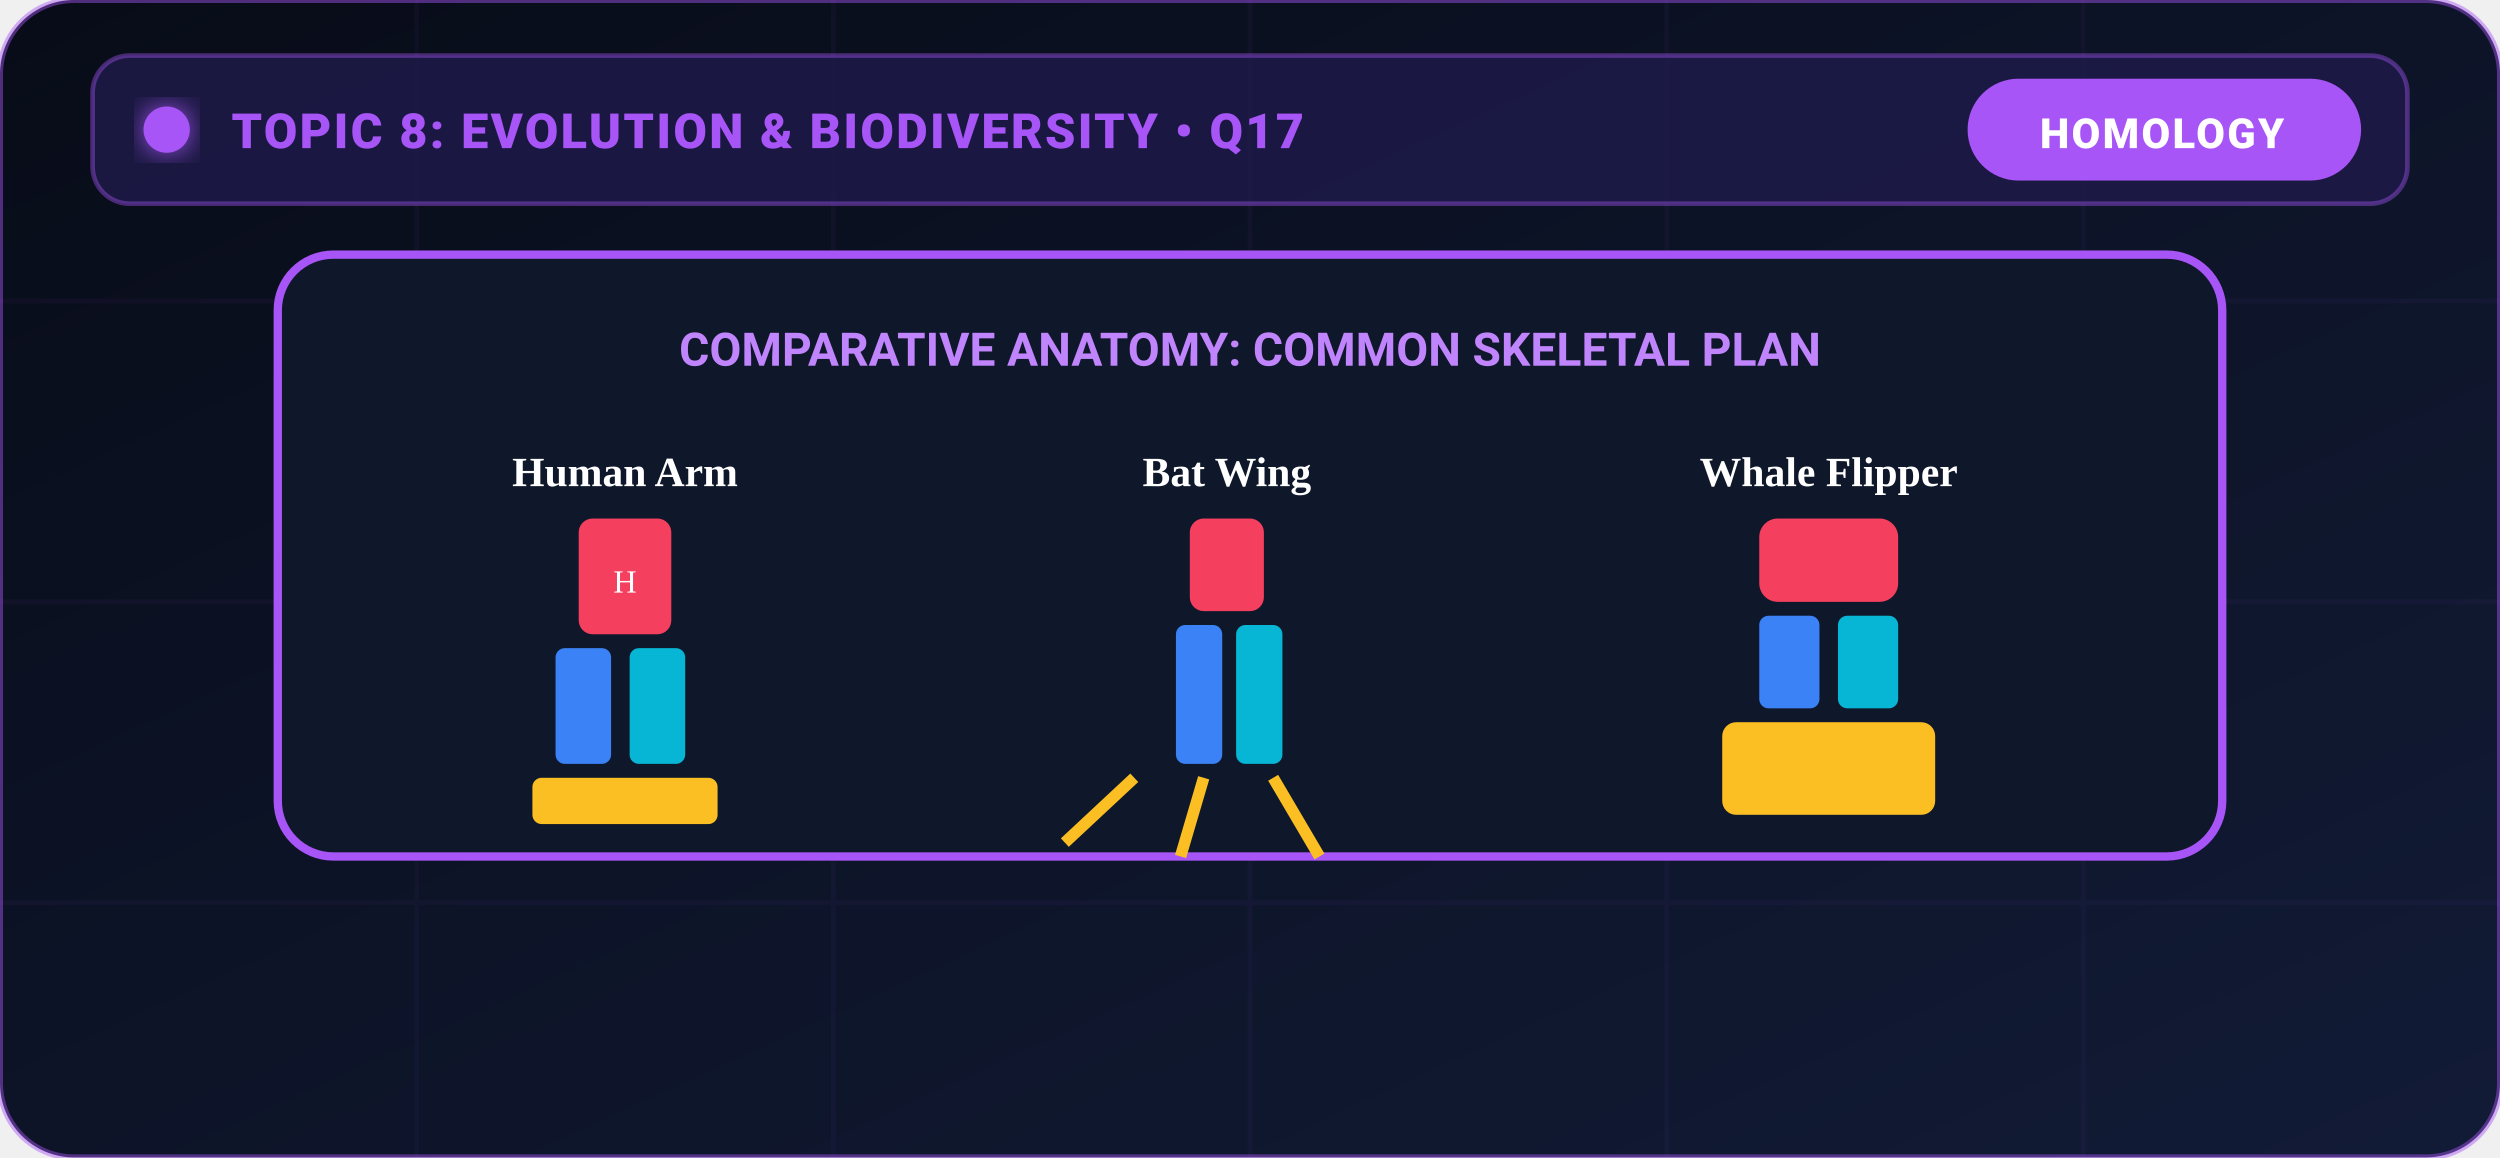
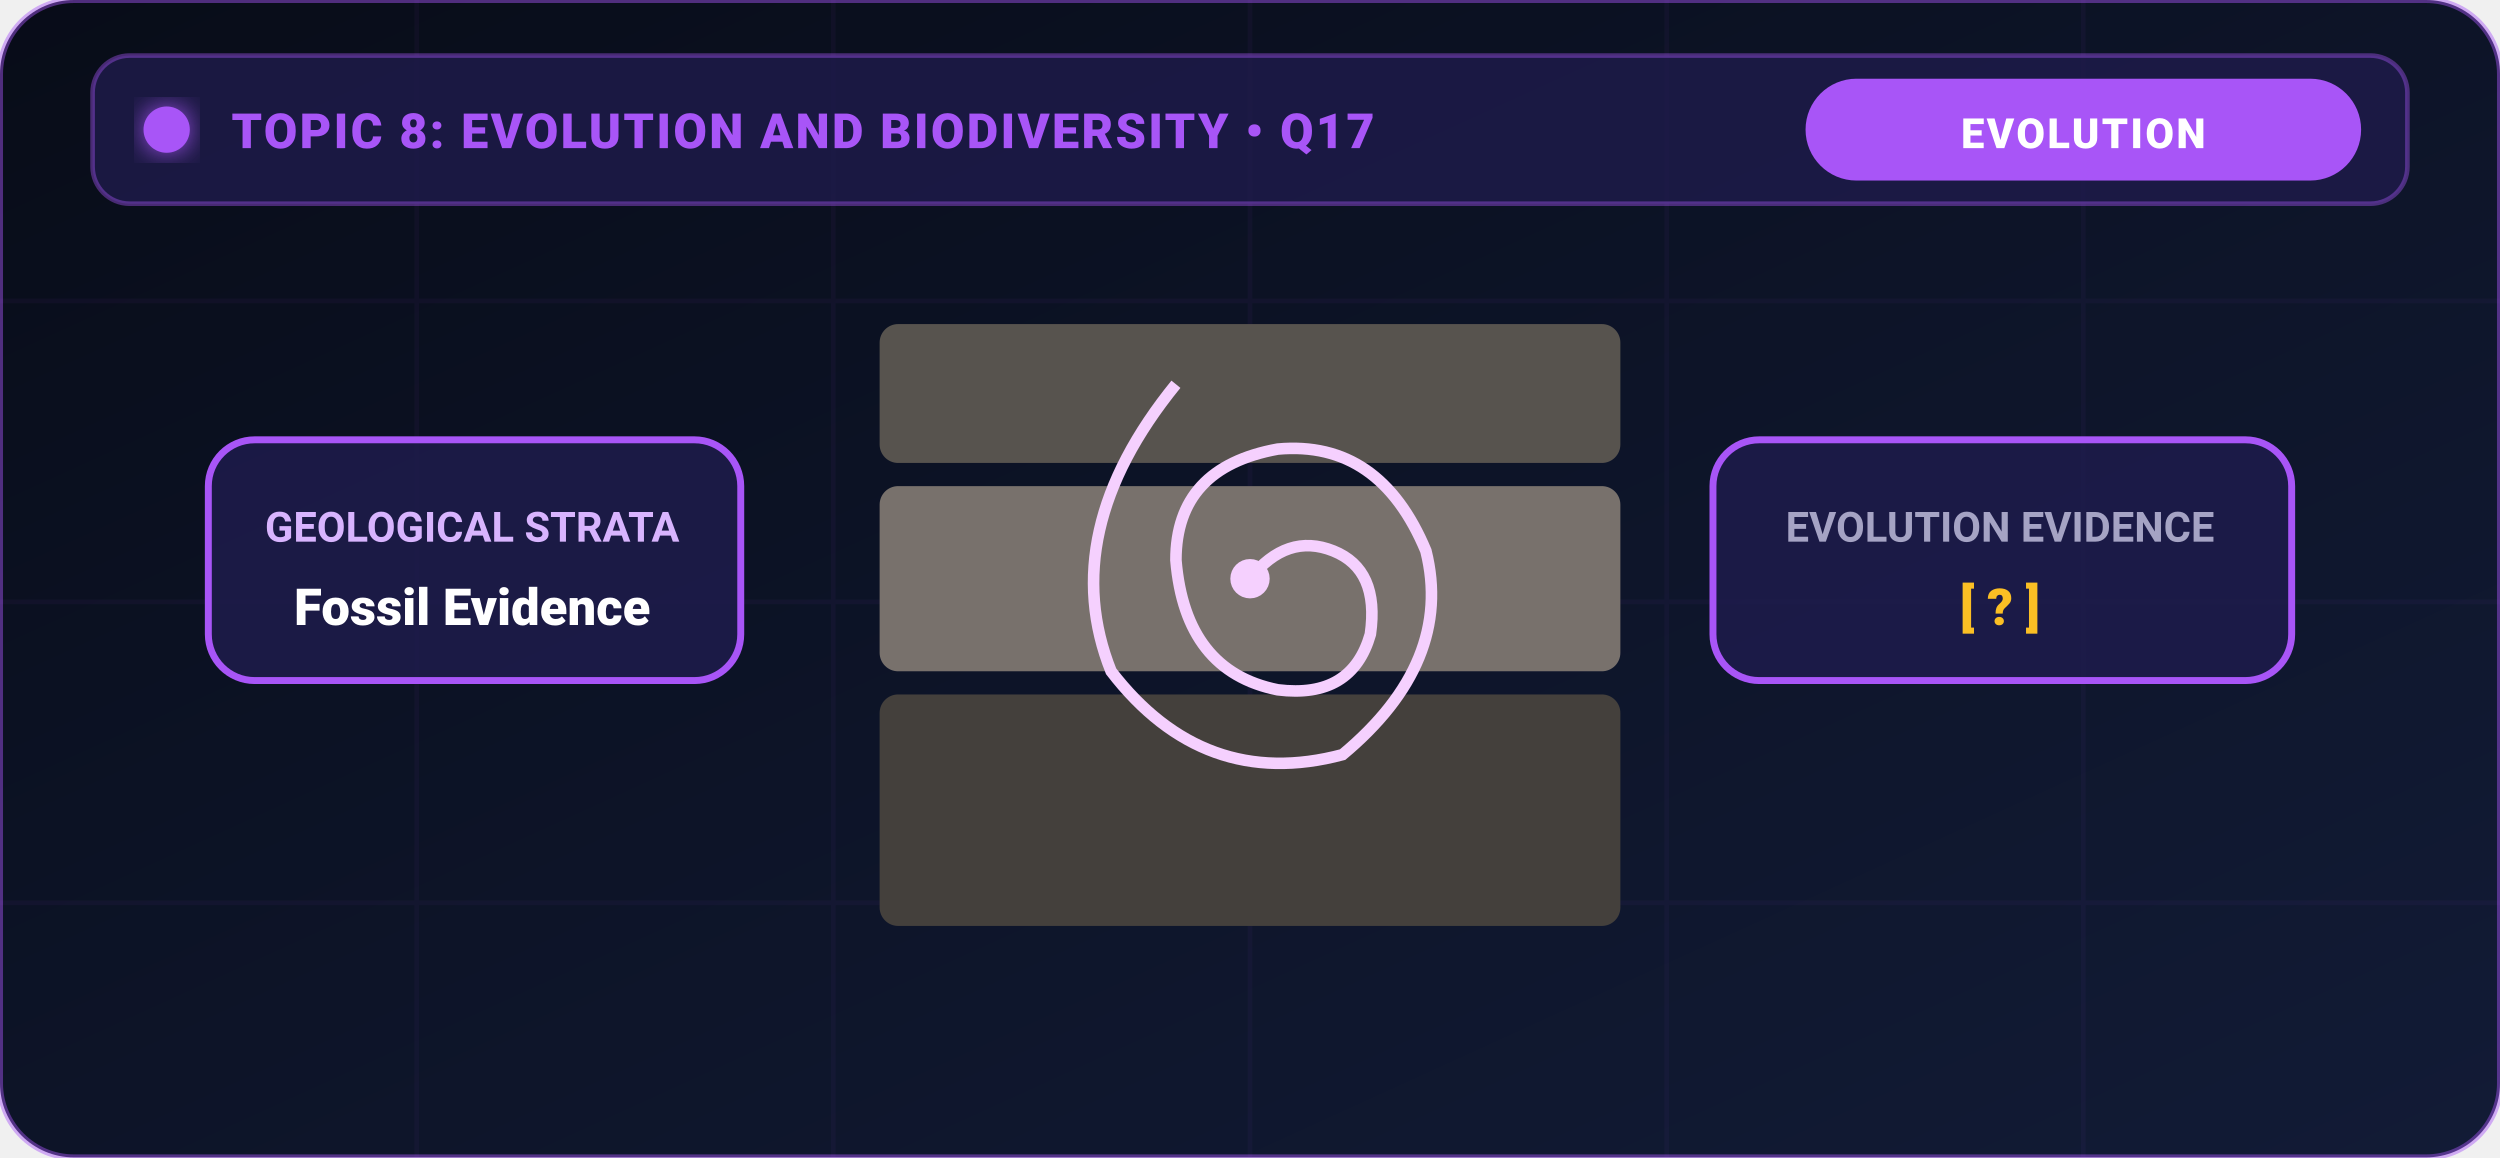
<svg xmlns="http://www.w3.org/2000/svg" viewBox="0 0 540 250" width="100%" height="100%">
  <defs>
    <linearGradient id="bg_t8_17" x1="0%" y1="0%" x2="100%" y2="100%">
      <stop offset="0%" stop-color="#080c18" />
      <stop offset="50%" stop-color="#0d1428" />
      <stop offset="100%" stop-color="#121b36" />
    </linearGradient>
    <filter id="glow_t8_17" x="-20%" y="-20%" width="140%" height="140%">
      <feGaussianBlur stdDeviation="3" result="blur" />
      <feComposite in="SourceGraphic" in2="blur" operator="over" />
    </filter>
  </defs>
  <rect width="540" height="250" rx="16" fill="url(#bg_t8_17)" stroke="#a855f7" stroke-width="1.3" stroke-opacity="0.45" />
  <g opacity="0.04" stroke="#a855f7" stroke-width="1">
    <line x1="90" y1="0" x2="90" y2="250" />
    <line x1="180" y1="0" x2="180" y2="250" />
    <line x1="270" y1="0" x2="270" y2="250" />
    <line x1="360" y1="0" x2="360" y2="250" />
    <line x1="450" y1="0" x2="450" y2="250" />
    <line x1="0" y1="65" x2="540" y2="65" />
    <line x1="0" y1="130" x2="540" y2="130" />
    <line x1="0" y1="195" x2="540" y2="195" />
  </g>
  <rect x="20" y="12" width="500" height="32" rx="8" fill="#1e1b4b" fill-opacity="0.8" stroke="#a855f7" stroke-width="1" stroke-opacity="0.4" />
  <circle cx="36" cy="28" r="5" fill="#a855f7" filter="url(#glow_t8_17)" />
-   <text x="50" y="32" fill="#a855f7" font-family="'Segoe UI', Roboto, sans-serif" font-size="10.5" font-weight="900" letter-spacing="0.5">TOPIC 8: EVOLUTION &amp; BIODIVERSITY • Q17</text>
-   <rect x="425" y="17" width="85" height="22" rx="11" fill="#a855f7" />
-   <text x="467" y="32" fill="#ffffff" font-family="'Segoe UI', Roboto, sans-serif" font-size="9" font-weight="900" text-anchor="middle" letter-spacing="0.5">HOMOLOGY</text>
-   <g transform="translate(60, 55)">
-     <rect x="0" y="0" width="420" height="130" rx="12" fill="#0f172a" stroke="#a855f7" stroke-width="1.8" />
-     <text x="210" y="24" fill="#c084fc" font-family="'Segoe UI', Roboto, sans-serif" font-size="10" font-weight="bold" text-anchor="middle">COMPARATIVE ANATOMY: COMMON SKELETAL PLAN</text>
-     <g transform="translate(30, 35)">
-       <text x="45" y="15" fill="#ffffff" font-size="9" font-weight="bold" text-anchor="middle">Human Arm</text>
-       <rect x="35" y="22" width="20" height="25" rx="3" fill="#f43f5e" />
-       <text x="45" y="38" fill="#ffffff" font-size="7" text-anchor="middle">H</text>
-       <rect x="30" y="50" width="12" height="25" rx="2" fill="#3b82f6" />
-       <rect x="46" y="50" width="12" height="25" rx="2" fill="#06b6d4" />
-       <rect x="25" y="78" width="40" height="10" rx="2" fill="#fbbf24" />
-     </g>
-     <g transform="translate(160, 35)">
-       <text x="45" y="15" fill="#ffffff" font-size="9" font-weight="bold" text-anchor="middle">Bat Wing</text>
-       <rect x="37" y="22" width="16" height="20" rx="3" fill="#f43f5e" />
-       <rect x="34" y="45" width="10" height="30" rx="2" fill="#3b82f6" />
-       <rect x="47" y="45" width="10" height="30" rx="2" fill="#06b6d4" />
-       <line x1="25" y1="78" x2="10" y2="92" stroke="#fbbf24" stroke-width="2.5" />
-       <line x1="40" y1="78" x2="35" y2="95" stroke="#fbbf24" stroke-width="2.5" />
-       <line x1="55" y1="78" x2="65" y2="95" stroke="#fbbf24" stroke-width="2.5" />
-     </g>
-     <g transform="translate(290, 35)">
-       <text x="45" y="15" fill="#ffffff" font-size="9" font-weight="bold" text-anchor="middle">Whale Flipper</text>
-       <rect x="30" y="22" width="30" height="18" rx="4" fill="#f43f5e" />
-       <rect x="30" y="43" width="13" height="20" rx="2" fill="#3b82f6" />
-       <rect x="47" y="43" width="13" height="20" rx="2" fill="#06b6d4" />
-       <rect x="22" y="66" width="46" height="20" rx="3" fill="#fbbf24" />
+   <text x="50" y="32" fill="#a855f7" font-family="'Segoe UI', Roboto, sans-serif" font-size="10.5" font-weight="900" letter-spacing="0.5">TOPIC 8: EVOLUTION AND BIODIVERSITY • Q17</text>
+   <rect x="390" y="17" width="120" height="22" rx="11" fill="#a855f7" />
+   <text x="450" y="32" fill="#ffffff" font-family="'Segoe UI', Roboto, sans-serif" font-size="9" font-weight="900" text-anchor="middle" letter-spacing="0.5">EVOLUTION</text>
+   <g transform="translate(180, 50)">
+     <rect x="10" y="20" width="160" height="30" rx="4" fill="#57534e" />
+     <rect x="10" y="55" width="160" height="40" rx="4" fill="#78716c" />
+     <rect x="10" y="100" width="160" height="50" rx="4" fill="#44403c" />
+     <g transform="translate(90, 75)" stroke="#f5d0fe" stroke-width="2.5" fill="none">
+       <path d="M 0 0 Q 8 -10 18 -6 Q 28 -2 26 12 Q 22 26 6 24 Q -14 20 -16 -4 Q -16 -24 6 -28 Q 28 -30 38 -6 Q 44 18 20 38 Q -10 46 -30 20 Q -42 -10 -16 -42" />
+       <circle cx="0" cy="0" r="3" fill="#f5d0fe" />
    </g>
  </g>
+   <g transform="translate(45, 95)">
+     <rect x="0" y="0" width="115" height="52" rx="10" fill="#1e1b4b" fill-opacity="0.85" stroke="#a855f7" stroke-width="1.5" />
+     <text x="57" y="22" fill="#d8b4fe" font-family="'Segoe UI', Roboto, sans-serif" font-size="9" font-weight="bold" text-anchor="middle">GEOLOGICAL STRATA</text>
+     <text x="57" y="40" fill="#ffffff" font-family="'Segoe UI', Roboto, sans-serif" font-size="11" font-weight="900" text-anchor="middle">Fossil Evidence</text>
+   </g>
+   <g transform="translate(370, 95)">
+     <rect x="0" y="0" width="125" height="52" rx="10" fill="#1e1b4b" fill-opacity="0.85" stroke="#a855f7" stroke-width="1.5" />
+     <text x="62" y="22" fill="#a5a3c4" font-family="'Segoe UI', Roboto, sans-serif" font-size="9" font-weight="bold" text-anchor="middle">EVOLUTION EVIDENCE</text>
+     <text x="62" y="40" fill="#fbbf24" font-family="'Segoe UI', Roboto, sans-serif" font-size="11" font-weight="900" text-anchor="middle">[ ? ]</text>
+   </g>
</svg>
